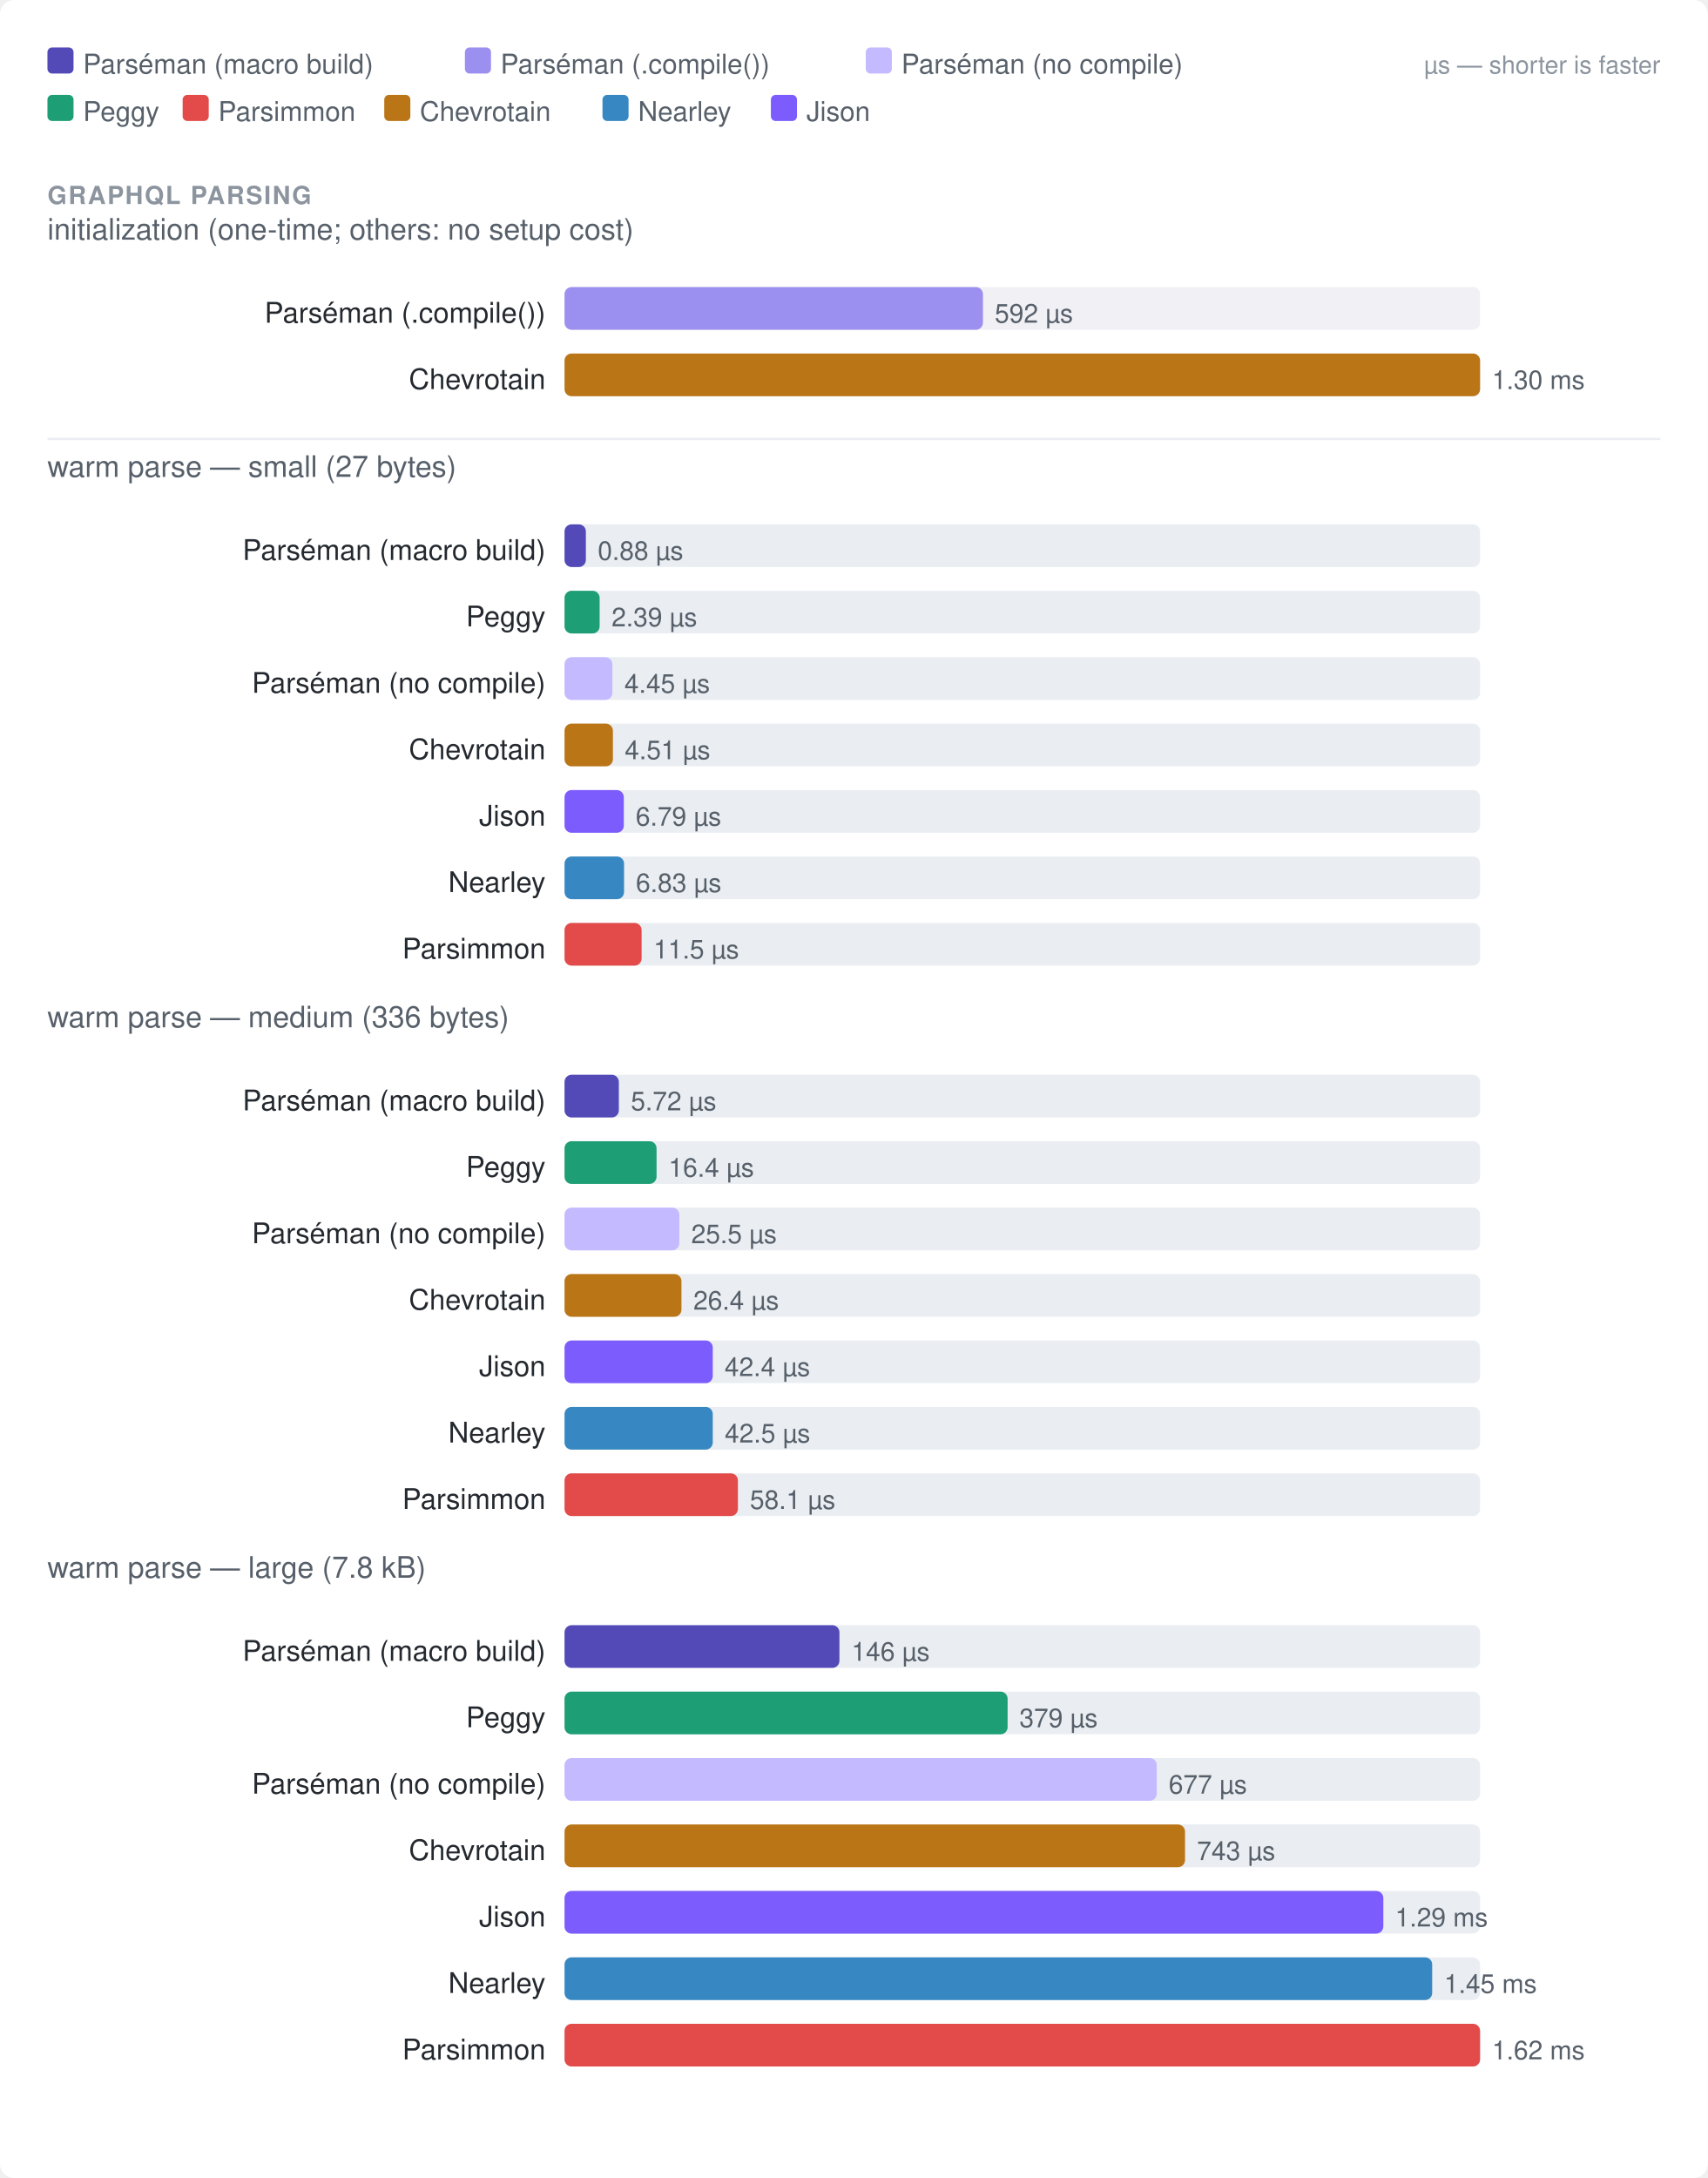
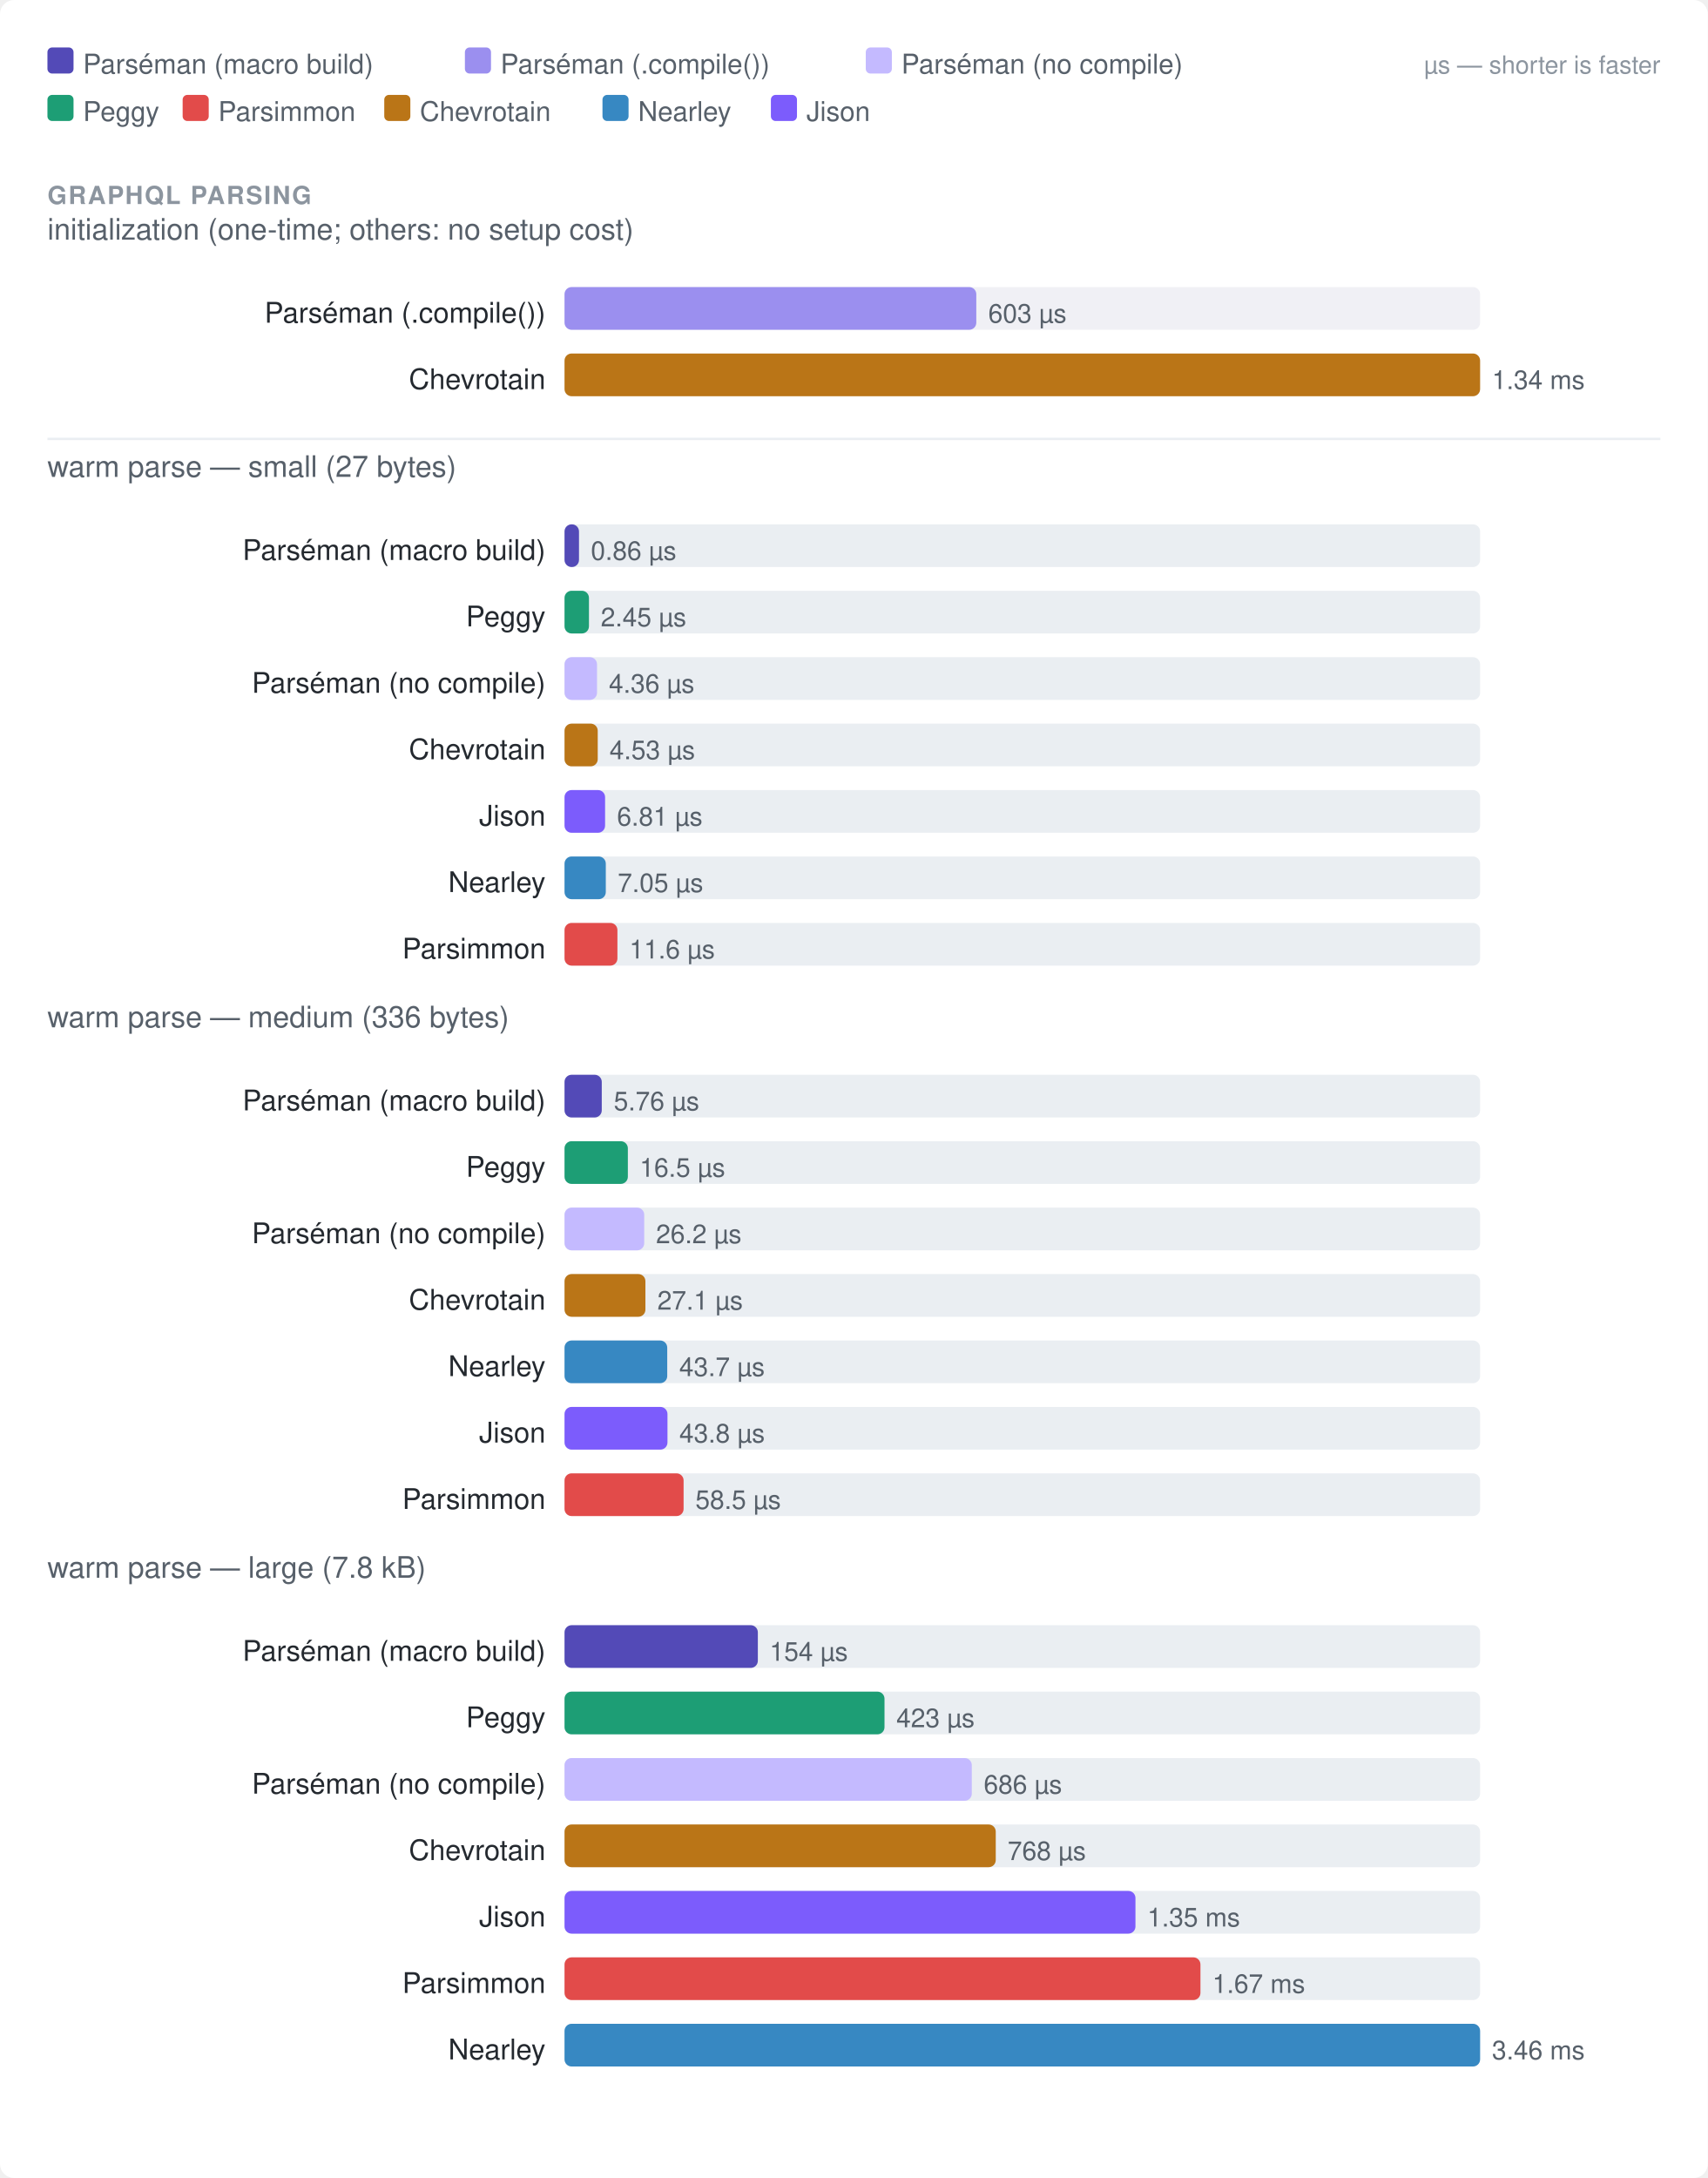
<svg xmlns="http://www.w3.org/2000/svg" viewBox="0 0 720 918" width="720" height="918">
  <rect width="720" height="918" fill="white" rx="6" />
  <rect x="20" y="20" width="11" height="11" rx="2" fill="#534AB7" />
  <text x="35" y="31" font-size="11.5" fill="#57606a" font-family="-apple-system,BlinkMacSystemFont,'Segoe UI',Helvetica,Arial,sans-serif">Parséman (macro build)</text>
  <rect x="196" y="20" width="11" height="11" rx="2" fill="#9B8FEF" />
  <text x="211" y="31" font-size="11.5" fill="#57606a" font-family="-apple-system,BlinkMacSystemFont,'Segoe UI',Helvetica,Arial,sans-serif">Parséman (.compile())</text>
  <rect x="365" y="20" width="11" height="11" rx="2" fill="#C4BAFF" />
  <text x="380" y="31" font-size="11.5" fill="#57606a" font-family="-apple-system,BlinkMacSystemFont,'Segoe UI',Helvetica,Arial,sans-serif">Parséman (no compile)</text>
  <rect x="20" y="40" width="11" height="11" rx="2" fill="#1D9E75" />
  <text x="35" y="51" font-size="11.5" fill="#57606a" font-family="-apple-system,BlinkMacSystemFont,'Segoe UI',Helvetica,Arial,sans-serif">Peggy</text>
  <rect x="77" y="40" width="11" height="11" rx="2" fill="#E24B4A" />
  <text x="92" y="51" font-size="11.5" fill="#57606a" font-family="-apple-system,BlinkMacSystemFont,'Segoe UI',Helvetica,Arial,sans-serif">Parsimmon</text>
  <rect x="162" y="40" width="11" height="11" rx="2" fill="#BA7517" />
  <text x="177" y="51" font-size="11.5" fill="#57606a" font-family="-apple-system,BlinkMacSystemFont,'Segoe UI',Helvetica,Arial,sans-serif">Chevrotain</text>
  <rect x="254" y="40" width="11" height="11" rx="2" fill="#3788C2" />
  <text x="269" y="51" font-size="11.5" fill="#57606a" font-family="-apple-system,BlinkMacSystemFont,'Segoe UI',Helvetica,Arial,sans-serif">Nearley</text>
  <rect x="325" y="40" width="11" height="11" rx="2" fill="#7C5CFC" />
  <text x="340" y="51" font-size="11.5" fill="#57606a" font-family="-apple-system,BlinkMacSystemFont,'Segoe UI',Helvetica,Arial,sans-serif">Jison</text>
  <text x="700" y="31" font-size="10.5" fill="#8c959f" text-anchor="end" font-family="-apple-system,BlinkMacSystemFont,'Segoe UI',Helvetica,Arial,sans-serif">µs — shorter is faster</text>
  <text x="20" y="86" font-size="10.5" font-weight="600" fill="#8c959f" letter-spacing="0.06em" font-family="-apple-system,BlinkMacSystemFont,'Segoe UI',Helvetica,Arial,sans-serif">GRAPHQL PARSING</text>
  <text x="20" y="101" font-size="12.5" fill="#57606a" font-family="-apple-system,BlinkMacSystemFont,'Segoe UI',Helvetica,Arial,sans-serif">initialization (one-time; others: no setup cost)</text>
  <text x="230" y="136" text-anchor="end" font-size="12" fill="#24292f" font-family="-apple-system,BlinkMacSystemFont,'Segoe UI',Helvetica,Arial,sans-serif">Parséman (.compile())</text>
  <rect x="238" y="121" width="386" height="18" rx="3" fill="#f0f0f5" />
-   <rect x="238" y="121" width="176.4" height="18" rx="3" fill="#9B8FEF" />
-   <text x="419.364" y="136" font-size="11" fill="#57606a" font-family="-apple-system,BlinkMacSystemFont,'Segoe UI',Helvetica,Arial,sans-serif">592 µs</text>
+   <rect x="238" y="121" width="173.6" height="18" rx="3" fill="#9B8FEF" />
+   <text x="416.639" y="136" font-size="11" fill="#57606a" font-family="-apple-system,BlinkMacSystemFont,'Segoe UI',Helvetica,Arial,sans-serif">603 µs</text>
  <text x="230" y="164" text-anchor="end" font-size="12" fill="#24292f" font-family="-apple-system,BlinkMacSystemFont,'Segoe UI',Helvetica,Arial,sans-serif">Chevrotain</text>
  <rect x="238" y="149" width="386" height="18" rx="3" fill="#f0f0f5" />
  <rect x="238" y="149" width="386.0" height="18" rx="3" fill="#BA7517" />
-   <text x="629" y="164" font-size="11" fill="#57606a" font-family="-apple-system,BlinkMacSystemFont,'Segoe UI',Helvetica,Arial,sans-serif">1.30 ms</text>
+   <text x="629" y="164" font-size="11" fill="#57606a" font-family="-apple-system,BlinkMacSystemFont,'Segoe UI',Helvetica,Arial,sans-serif">1.34 ms</text>
  <line x1="20" y1="185" x2="700" y2="185" stroke="#eaeef2" stroke-width="1" />
  <text x="20" y="201" font-size="12.5" fill="#57606a" font-family="-apple-system,BlinkMacSystemFont,'Segoe UI',Helvetica,Arial,sans-serif">warm parse — small  (27 bytes)</text>
  <text x="230" y="236" text-anchor="end" font-size="12" fill="#24292f" font-family="-apple-system,BlinkMacSystemFont,'Segoe UI',Helvetica,Arial,sans-serif">Parséman (macro build)</text>
  <rect x="238" y="221" width="386" height="18" rx="3" fill="#eaeef2" />
-   <rect x="238" y="221" width="9.0" height="18" rx="3" fill="#534AB7" />
-   <text x="252.001" y="236" font-size="11" fill="#57606a" font-family="-apple-system,BlinkMacSystemFont,'Segoe UI',Helvetica,Arial,sans-serif">0.88 µs</text>
+   <rect x="238" y="221" width="6.1" height="18" rx="3" fill="#534AB7" />
+   <text x="249.082" y="236" font-size="11" fill="#57606a" font-family="-apple-system,BlinkMacSystemFont,'Segoe UI',Helvetica,Arial,sans-serif">0.86 µs</text>
  <text x="230" y="264" text-anchor="end" font-size="12" fill="#24292f" font-family="-apple-system,BlinkMacSystemFont,'Segoe UI',Helvetica,Arial,sans-serif">Peggy</text>
  <rect x="238" y="249" width="386" height="18" rx="3" fill="#eaeef2" />
-   <rect x="238" y="249" width="14.8" height="18" rx="3" fill="#1D9E75" />
-   <text x="257.834" y="264" font-size="11" fill="#57606a" font-family="-apple-system,BlinkMacSystemFont,'Segoe UI',Helvetica,Arial,sans-serif">2.39 µs</text>
+   <rect x="238" y="249" width="10.3" height="18" rx="3" fill="#1D9E75" />
+   <text x="253.266" y="264" font-size="11" fill="#57606a" font-family="-apple-system,BlinkMacSystemFont,'Segoe UI',Helvetica,Arial,sans-serif">2.45 µs</text>
  <text x="230" y="292" text-anchor="end" font-size="12" fill="#24292f" font-family="-apple-system,BlinkMacSystemFont,'Segoe UI',Helvetica,Arial,sans-serif">Parséman (no compile)</text>
  <rect x="238" y="277" width="386" height="18" rx="3" fill="#eaeef2" />
-   <rect x="238" y="277" width="20.2" height="18" rx="3" fill="#C4BAFF" />
-   <text x="263.242" y="292" font-size="11" fill="#57606a" font-family="-apple-system,BlinkMacSystemFont,'Segoe UI',Helvetica,Arial,sans-serif">4.45 µs</text>
+   <rect x="238" y="277" width="13.7" height="18" rx="3" fill="#C4BAFF" />
+   <text x="256.695" y="292" font-size="11" fill="#57606a" font-family="-apple-system,BlinkMacSystemFont,'Segoe UI',Helvetica,Arial,sans-serif">4.36 µs</text>
  <text x="230" y="320" text-anchor="end" font-size="12" fill="#24292f" font-family="-apple-system,BlinkMacSystemFont,'Segoe UI',Helvetica,Arial,sans-serif">Chevrotain</text>
  <rect x="238" y="305" width="386" height="18" rx="3" fill="#eaeef2" />
-   <rect x="238" y="305" width="20.4" height="18" rx="3" fill="#BA7517" />
-   <text x="263.378" y="320" font-size="11" fill="#57606a" font-family="-apple-system,BlinkMacSystemFont,'Segoe UI',Helvetica,Arial,sans-serif">4.51 µs</text>
+   <rect x="238" y="305" width="14.0" height="18" rx="3" fill="#BA7517" />
+   <text x="256.959" y="320" font-size="11" fill="#57606a" font-family="-apple-system,BlinkMacSystemFont,'Segoe UI',Helvetica,Arial,sans-serif">4.53 µs</text>
  <text x="230" y="348" text-anchor="end" font-size="12" fill="#24292f" font-family="-apple-system,BlinkMacSystemFont,'Segoe UI',Helvetica,Arial,sans-serif">Jison</text>
  <rect x="238" y="333" width="386" height="18" rx="3" fill="#eaeef2" />
-   <rect x="238" y="333" width="25.0" height="18" rx="3" fill="#7C5CFC" />
-   <text x="268.003" y="348" font-size="11" fill="#57606a" font-family="-apple-system,BlinkMacSystemFont,'Segoe UI',Helvetica,Arial,sans-serif">6.79 µs</text>
+   <rect x="238" y="333" width="17.1" height="18" rx="3" fill="#7C5CFC" />
+   <text x="260.115" y="348" font-size="11" fill="#57606a" font-family="-apple-system,BlinkMacSystemFont,'Segoe UI',Helvetica,Arial,sans-serif">6.81 µs</text>
  <text x="230" y="376" text-anchor="end" font-size="12" fill="#24292f" font-family="-apple-system,BlinkMacSystemFont,'Segoe UI',Helvetica,Arial,sans-serif">Nearley</text>
  <rect x="238" y="361" width="386" height="18" rx="3" fill="#eaeef2" />
-   <rect x="238" y="361" width="25.1" height="18" rx="3" fill="#3788C2" />
-   <text x="268.077" y="376" font-size="11" fill="#57606a" font-family="-apple-system,BlinkMacSystemFont,'Segoe UI',Helvetica,Arial,sans-serif">6.83 µs</text>
+   <rect x="238" y="361" width="17.4" height="18" rx="3" fill="#3788C2" />
+   <text x="260.414" y="376" font-size="11" fill="#57606a" font-family="-apple-system,BlinkMacSystemFont,'Segoe UI',Helvetica,Arial,sans-serif">7.05 µs</text>
  <text x="230" y="404" text-anchor="end" font-size="12" fill="#24292f" font-family="-apple-system,BlinkMacSystemFont,'Segoe UI',Helvetica,Arial,sans-serif">Parsimmon</text>
  <rect x="238" y="389" width="386" height="18" rx="3" fill="#eaeef2" />
-   <rect x="238" y="389" width="32.5" height="18" rx="3" fill="#E24B4A" />
-   <text x="275.497" y="404" font-size="11" fill="#57606a" font-family="-apple-system,BlinkMacSystemFont,'Segoe UI',Helvetica,Arial,sans-serif">11.5 µs</text>
+   <rect x="238" y="389" width="22.3" height="18" rx="3" fill="#E24B4A" />
+   <text x="265.328" y="404" font-size="11" fill="#57606a" font-family="-apple-system,BlinkMacSystemFont,'Segoe UI',Helvetica,Arial,sans-serif">11.6 µs</text>
  <text x="20" y="433" font-size="12.5" fill="#57606a" font-family="-apple-system,BlinkMacSystemFont,'Segoe UI',Helvetica,Arial,sans-serif">warm parse — medium  (336 bytes)</text>
  <text x="230" y="468" text-anchor="end" font-size="12" fill="#24292f" font-family="-apple-system,BlinkMacSystemFont,'Segoe UI',Helvetica,Arial,sans-serif">Parséman (macro build)</text>
  <rect x="238" y="453" width="386" height="18" rx="3" fill="#eaeef2" />
-   <rect x="238" y="453" width="22.9" height="18" rx="3" fill="#534AB7" />
-   <text x="265.949" y="468" font-size="11" fill="#57606a" font-family="-apple-system,BlinkMacSystemFont,'Segoe UI',Helvetica,Arial,sans-serif">5.72 µs</text>
+   <rect x="238" y="453" width="15.7" height="18" rx="3" fill="#534AB7" />
+   <text x="258.741" y="468" font-size="11" fill="#57606a" font-family="-apple-system,BlinkMacSystemFont,'Segoe UI',Helvetica,Arial,sans-serif">5.76 µs</text>
  <text x="230" y="496" text-anchor="end" font-size="12" fill="#24292f" font-family="-apple-system,BlinkMacSystemFont,'Segoe UI',Helvetica,Arial,sans-serif">Peggy</text>
  <rect x="238" y="481" width="386" height="18" rx="3" fill="#eaeef2" />
-   <rect x="238" y="481" width="38.8" height="18" rx="3" fill="#1D9E75" />
-   <text x="281.823" y="496" font-size="11" fill="#57606a" font-family="-apple-system,BlinkMacSystemFont,'Segoe UI',Helvetica,Arial,sans-serif">16.4 µs</text>
+   <rect x="238" y="481" width="26.7" height="18" rx="3" fill="#1D9E75" />
+   <text x="269.665" y="496" font-size="11" fill="#57606a" font-family="-apple-system,BlinkMacSystemFont,'Segoe UI',Helvetica,Arial,sans-serif">16.5 µs</text>
  <text x="230" y="524" text-anchor="end" font-size="12" fill="#24292f" font-family="-apple-system,BlinkMacSystemFont,'Segoe UI',Helvetica,Arial,sans-serif">Parséman (no compile)</text>
  <rect x="238" y="509" width="386" height="18" rx="3" fill="#eaeef2" />
-   <rect x="238" y="509" width="48.4" height="18" rx="3" fill="#C4BAFF" />
-   <text x="291.417" y="524" font-size="11" fill="#57606a" font-family="-apple-system,BlinkMacSystemFont,'Segoe UI',Helvetica,Arial,sans-serif">25.5 µs</text>
+   <rect x="238" y="509" width="33.6" height="18" rx="3" fill="#C4BAFF" />
+   <text x="276.551" y="524" font-size="11" fill="#57606a" font-family="-apple-system,BlinkMacSystemFont,'Segoe UI',Helvetica,Arial,sans-serif">26.2 µs</text>
  <text x="230" y="552" text-anchor="end" font-size="12" fill="#24292f" font-family="-apple-system,BlinkMacSystemFont,'Segoe UI',Helvetica,Arial,sans-serif">Chevrotain</text>
  <rect x="238" y="537" width="386" height="18" rx="3" fill="#eaeef2" />
-   <rect x="238" y="537" width="49.3" height="18" rx="3" fill="#BA7517" />
-   <text x="292.302" y="552" font-size="11" fill="#57606a" font-family="-apple-system,BlinkMacSystemFont,'Segoe UI',Helvetica,Arial,sans-serif">26.4 µs</text>
-   <text x="230" y="580" text-anchor="end" font-size="12" fill="#24292f" font-family="-apple-system,BlinkMacSystemFont,'Segoe UI',Helvetica,Arial,sans-serif">Jison</text>
+   <rect x="238" y="537" width="34.1" height="18" rx="3" fill="#BA7517" />
+   <text x="277.123" y="552" font-size="11" fill="#57606a" font-family="-apple-system,BlinkMacSystemFont,'Segoe UI',Helvetica,Arial,sans-serif">27.1 µs</text>
+   <text x="230" y="580" text-anchor="end" font-size="12" fill="#24292f" font-family="-apple-system,BlinkMacSystemFont,'Segoe UI',Helvetica,Arial,sans-serif">Nearley</text>
  <rect x="238" y="565" width="386" height="18" rx="3" fill="#eaeef2" />
-   <rect x="238" y="565" width="62.5" height="18" rx="3" fill="#7C5CFC" />
-   <text x="305.466" y="580" font-size="11" fill="#57606a" font-family="-apple-system,BlinkMacSystemFont,'Segoe UI',Helvetica,Arial,sans-serif">42.4 µs</text>
-   <text x="230" y="608" text-anchor="end" font-size="12" fill="#24292f" font-family="-apple-system,BlinkMacSystemFont,'Segoe UI',Helvetica,Arial,sans-serif">Nearley</text>
+   <rect x="238" y="565" width="43.3" height="18" rx="3" fill="#3788C2" />
+   <text x="286.346" y="580" font-size="11" fill="#57606a" font-family="-apple-system,BlinkMacSystemFont,'Segoe UI',Helvetica,Arial,sans-serif">43.7 µs</text>
+   <text x="230" y="608" text-anchor="end" font-size="12" fill="#24292f" font-family="-apple-system,BlinkMacSystemFont,'Segoe UI',Helvetica,Arial,sans-serif">Jison</text>
  <rect x="238" y="593" width="386" height="18" rx="3" fill="#eaeef2" />
-   <rect x="238" y="593" width="62.5" height="18" rx="3" fill="#3788C2" />
-   <text x="305.54" y="608" font-size="11" fill="#57606a" font-family="-apple-system,BlinkMacSystemFont,'Segoe UI',Helvetica,Arial,sans-serif">42.5 µs</text>
+   <rect x="238" y="593" width="43.4" height="18" rx="3" fill="#7C5CFC" />
+   <text x="286.381" y="608" font-size="11" fill="#57606a" font-family="-apple-system,BlinkMacSystemFont,'Segoe UI',Helvetica,Arial,sans-serif">43.8 µs</text>
  <text x="230" y="636" text-anchor="end" font-size="12" fill="#24292f" font-family="-apple-system,BlinkMacSystemFont,'Segoe UI',Helvetica,Arial,sans-serif">Parsimmon</text>
  <rect x="238" y="621" width="386" height="18" rx="3" fill="#eaeef2" />
-   <rect x="238" y="621" width="73.1" height="18" rx="3" fill="#E24B4A" />
-   <text x="316.134" y="636" font-size="11" fill="#57606a" font-family="-apple-system,BlinkMacSystemFont,'Segoe UI',Helvetica,Arial,sans-serif">58.1 µs</text>
+   <rect x="238" y="621" width="50.2" height="18" rx="3" fill="#E24B4A" />
+   <text x="293.163" y="636" font-size="11" fill="#57606a" font-family="-apple-system,BlinkMacSystemFont,'Segoe UI',Helvetica,Arial,sans-serif">58.5 µs</text>
  <text x="20" y="665" font-size="12.5" fill="#57606a" font-family="-apple-system,BlinkMacSystemFont,'Segoe UI',Helvetica,Arial,sans-serif">warm parse — large  (7.8 kB)</text>
  <text x="230" y="700" text-anchor="end" font-size="12" fill="#24292f" font-family="-apple-system,BlinkMacSystemFont,'Segoe UI',Helvetica,Arial,sans-serif">Parséman (macro build)</text>
  <rect x="238" y="685" width="386" height="18" rx="3" fill="#eaeef2" />
-   <rect x="238" y="685" width="115.9" height="18" rx="3" fill="#534AB7" />
-   <text x="358.946" y="700" font-size="11" fill="#57606a" font-family="-apple-system,BlinkMacSystemFont,'Segoe UI',Helvetica,Arial,sans-serif">146 µs</text>
+   <rect x="238" y="685" width="81.5" height="18" rx="3" fill="#534AB7" />
+   <text x="324.45" y="700" font-size="11" fill="#57606a" font-family="-apple-system,BlinkMacSystemFont,'Segoe UI',Helvetica,Arial,sans-serif">154 µs</text>
  <text x="230" y="728" text-anchor="end" font-size="12" fill="#24292f" font-family="-apple-system,BlinkMacSystemFont,'Segoe UI',Helvetica,Arial,sans-serif">Peggy</text>
  <rect x="238" y="713" width="386" height="18" rx="3" fill="#eaeef2" />
-   <rect x="238" y="713" width="186.8" height="18" rx="3" fill="#1D9E75" />
-   <text x="429.774" y="728" font-size="11" fill="#57606a" font-family="-apple-system,BlinkMacSystemFont,'Segoe UI',Helvetica,Arial,sans-serif">379 µs</text>
+   <rect x="238" y="713" width="134.9" height="18" rx="3" fill="#1D9E75" />
+   <text x="377.886" y="728" font-size="11" fill="#57606a" font-family="-apple-system,BlinkMacSystemFont,'Segoe UI',Helvetica,Arial,sans-serif">423 µs</text>
  <text x="230" y="756" text-anchor="end" font-size="12" fill="#24292f" font-family="-apple-system,BlinkMacSystemFont,'Segoe UI',Helvetica,Arial,sans-serif">Parséman (no compile)</text>
  <rect x="238" y="741" width="386" height="18" rx="3" fill="#eaeef2" />
-   <rect x="238" y="741" width="249.7" height="18" rx="3" fill="#C4BAFF" />
-   <text x="492.714" y="756" font-size="11" fill="#57606a" font-family="-apple-system,BlinkMacSystemFont,'Segoe UI',Helvetica,Arial,sans-serif">677 µs</text>
+   <rect x="238" y="741" width="171.7" height="18" rx="3" fill="#C4BAFF" />
+   <text x="414.729" y="756" font-size="11" fill="#57606a" font-family="-apple-system,BlinkMacSystemFont,'Segoe UI',Helvetica,Arial,sans-serif">686 µs</text>
  <text x="230" y="784" text-anchor="end" font-size="12" fill="#24292f" font-family="-apple-system,BlinkMacSystemFont,'Segoe UI',Helvetica,Arial,sans-serif">Chevrotain</text>
  <rect x="238" y="769" width="386" height="18" rx="3" fill="#eaeef2" />
-   <rect x="238" y="769" width="261.6" height="18" rx="3" fill="#BA7517" />
-   <text x="504.627" y="784" font-size="11" fill="#57606a" font-family="-apple-system,BlinkMacSystemFont,'Segoe UI',Helvetica,Arial,sans-serif">743 µs</text>
+   <rect x="238" y="769" width="181.8" height="18" rx="3" fill="#BA7517" />
+   <text x="424.803" y="784" font-size="11" fill="#57606a" font-family="-apple-system,BlinkMacSystemFont,'Segoe UI',Helvetica,Arial,sans-serif">768 µs</text>
  <text x="230" y="812" text-anchor="end" font-size="12" fill="#24292f" font-family="-apple-system,BlinkMacSystemFont,'Segoe UI',Helvetica,Arial,sans-serif">Jison</text>
  <rect x="238" y="797" width="386" height="18" rx="3" fill="#eaeef2" />
-   <rect x="238" y="797" width="345.2" height="18" rx="3" fill="#7C5CFC" />
-   <text x="588.158" y="812" font-size="11" fill="#57606a" font-family="-apple-system,BlinkMacSystemFont,'Segoe UI',Helvetica,Arial,sans-serif">1.29 ms</text>
-   <text x="230" y="840" text-anchor="end" font-size="12" fill="#24292f" font-family="-apple-system,BlinkMacSystemFont,'Segoe UI',Helvetica,Arial,sans-serif">Nearley</text>
+   <rect x="238" y="797" width="240.7" height="18" rx="3" fill="#7C5CFC" />
+   <text x="483.693" y="812" font-size="11" fill="#57606a" font-family="-apple-system,BlinkMacSystemFont,'Segoe UI',Helvetica,Arial,sans-serif">1.35 ms</text>
+   <text x="230" y="840" text-anchor="end" font-size="12" fill="#24292f" font-family="-apple-system,BlinkMacSystemFont,'Segoe UI',Helvetica,Arial,sans-serif">Parsimmon</text>
  <rect x="238" y="825" width="386" height="18" rx="3" fill="#eaeef2" />
-   <rect x="238" y="825" width="365.8" height="18" rx="3" fill="#3788C2" />
-   <text x="608.805" y="840" font-size="11" fill="#57606a" font-family="-apple-system,BlinkMacSystemFont,'Segoe UI',Helvetica,Arial,sans-serif">1.45 ms</text>
-   <text x="230" y="868" text-anchor="end" font-size="12" fill="#24292f" font-family="-apple-system,BlinkMacSystemFont,'Segoe UI',Helvetica,Arial,sans-serif">Parsimmon</text>
+   <rect x="238" y="825" width="268.1" height="18" rx="3" fill="#E24B4A" />
+   <text x="511.109" y="840" font-size="11" fill="#57606a" font-family="-apple-system,BlinkMacSystemFont,'Segoe UI',Helvetica,Arial,sans-serif">1.67 ms</text>
+   <text x="230" y="868" text-anchor="end" font-size="12" fill="#24292f" font-family="-apple-system,BlinkMacSystemFont,'Segoe UI',Helvetica,Arial,sans-serif">Nearley</text>
  <rect x="238" y="853" width="386" height="18" rx="3" fill="#eaeef2" />
-   <rect x="238" y="853" width="386.0" height="18" rx="3" fill="#E24B4A" />
-   <text x="629" y="868" font-size="11" fill="#57606a" font-family="-apple-system,BlinkMacSystemFont,'Segoe UI',Helvetica,Arial,sans-serif">1.62 ms</text>
+   <rect x="238" y="853" width="386.0" height="18" rx="3" fill="#3788C2" />
+   <text x="629" y="868" font-size="11" fill="#57606a" font-family="-apple-system,BlinkMacSystemFont,'Segoe UI',Helvetica,Arial,sans-serif">3.46 ms</text>
</svg>
